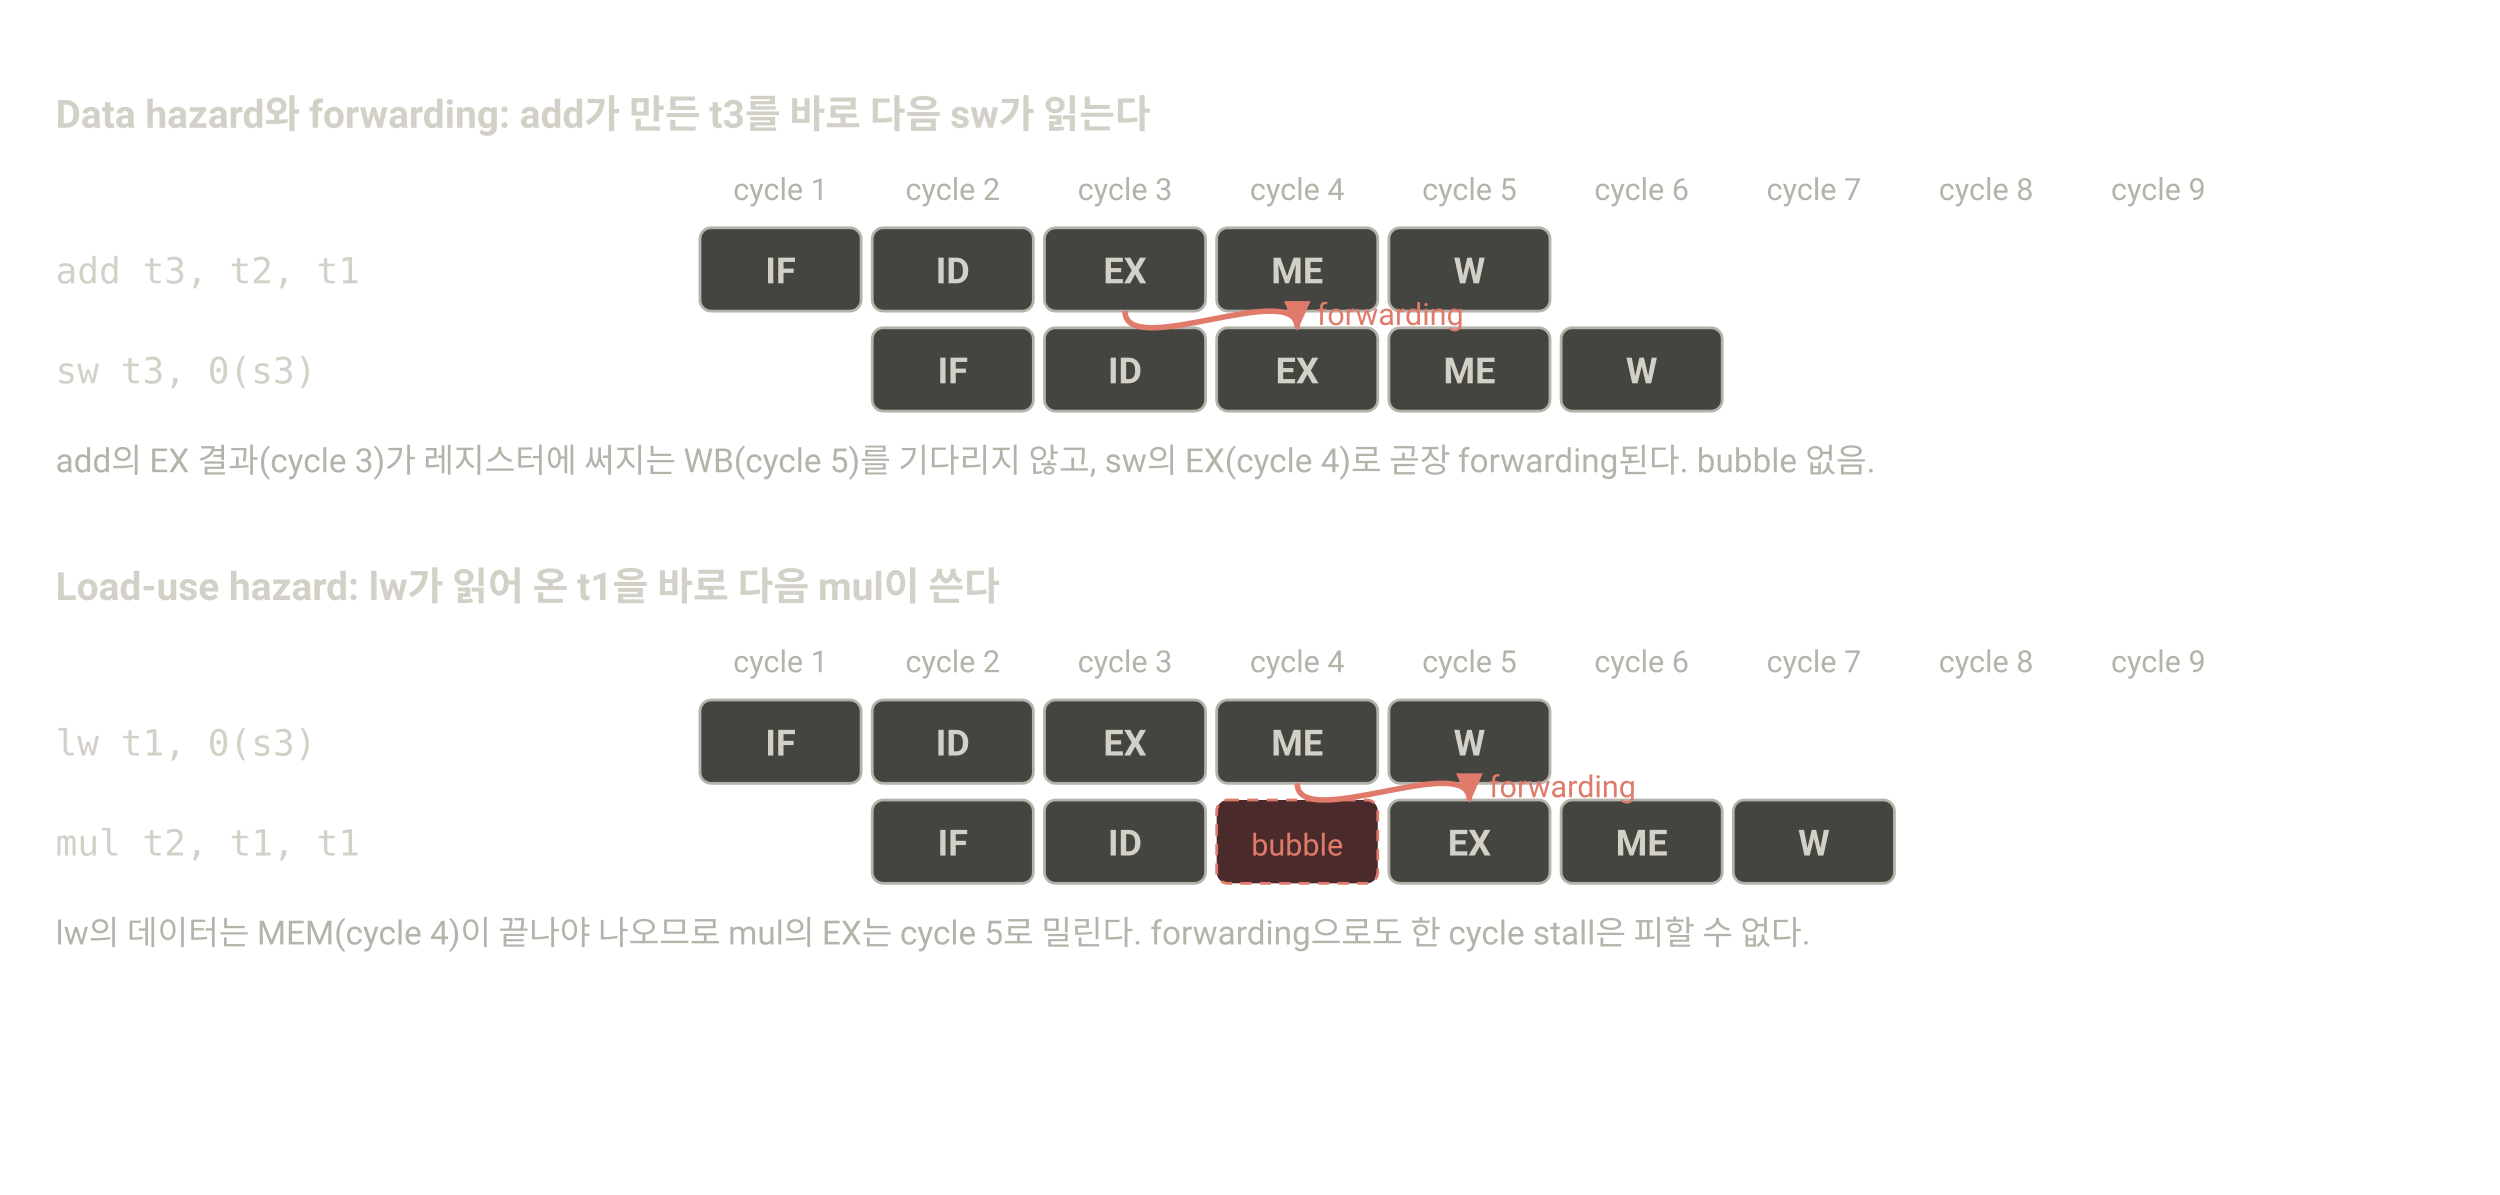
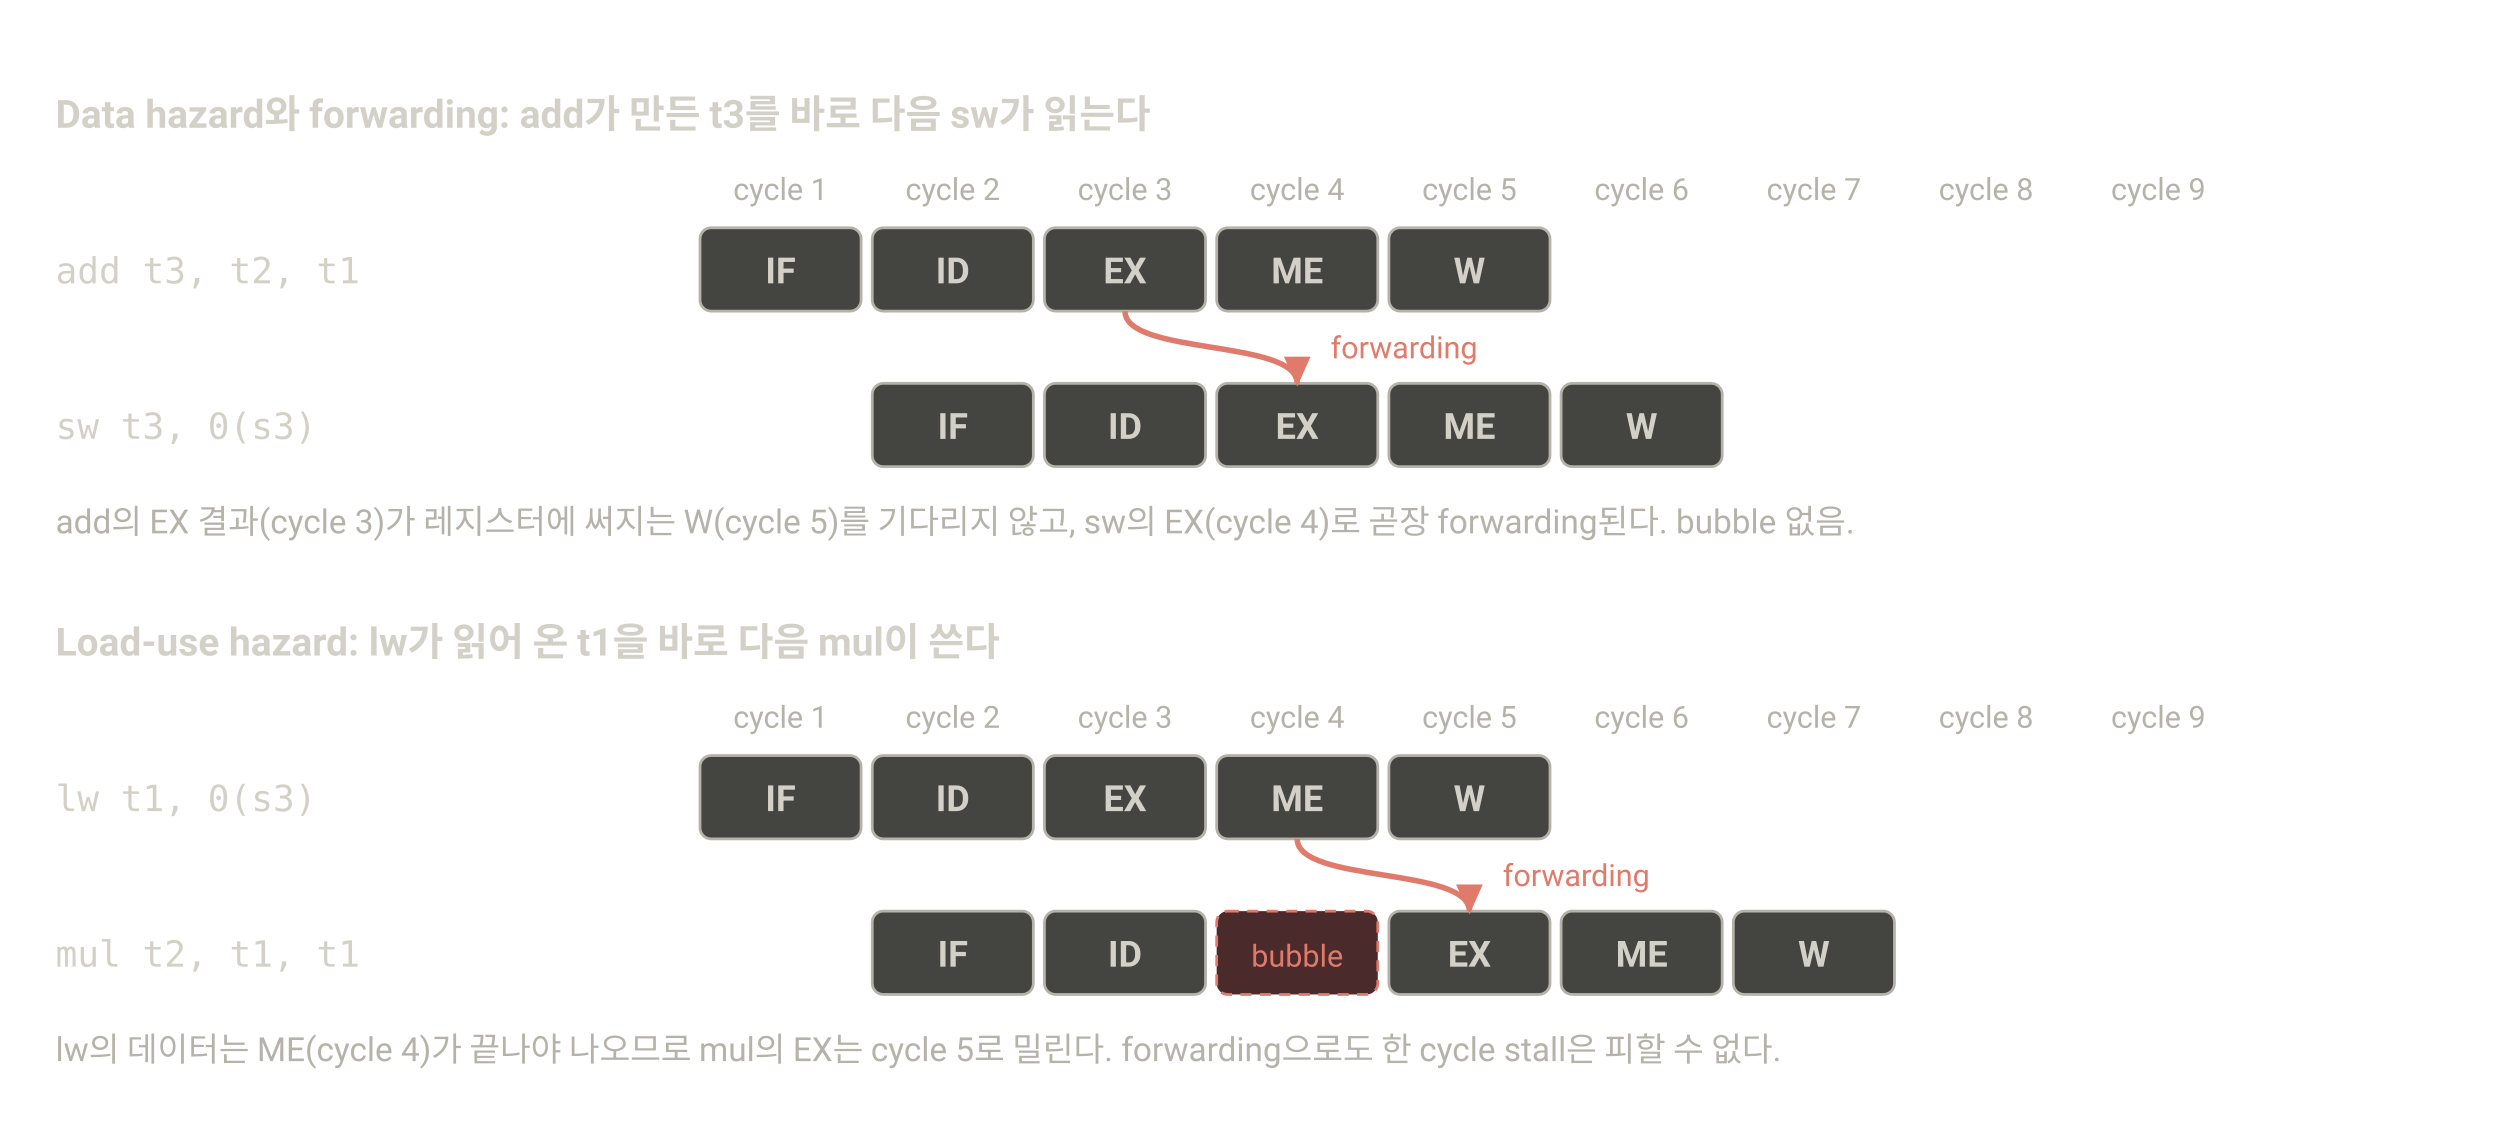
- <svg xmlns="http://www.w3.org/2000/svg" viewBox="0 0 900 430" font-family="-apple-system, 'Segoe UI', Roboto, 'Apple SD Gothic Neo', 'Malgun Gothic', sans-serif" font-size="13">
+ <svg xmlns="http://www.w3.org/2000/svg" viewBox="0 0 900 410" font-family="-apple-system, 'Segoe UI', Roboto, 'Apple SD Gothic Neo', 'Malgun Gothic', sans-serif" font-size="13">
  <defs>
    <marker id="ah" viewBox="0 0 10 10" refX="8" refY="5" markerWidth="6" markerHeight="6" orient="auto">
      <path d="M0,1 L9,5 L0,9 Z" fill="#E07A6A" />
    </marker>
  </defs>
  <text x="20" y="46" font-size="14" font-weight="600" fill="#D3D1C7">Data hazard와 forwarding: add가 만든 t3를 바로 다음 sw가 읽는다</text>
  <text x="281.0" y="72" text-anchor="middle" fill="#B4B2A9" font-size="11">cycle 1</text>
  <text x="343.0" y="72" text-anchor="middle" fill="#B4B2A9" font-size="11">cycle 2</text>
  <text x="405.0" y="72" text-anchor="middle" fill="#B4B2A9" font-size="11">cycle 3</text>
  <text x="467.0" y="72" text-anchor="middle" fill="#B4B2A9" font-size="11">cycle 4</text>
  <text x="529.0" y="72" text-anchor="middle" fill="#B4B2A9" font-size="11">cycle 5</text>
  <text x="591.0" y="72" text-anchor="middle" fill="#B4B2A9" font-size="11">cycle 6</text>
  <text x="653.0" y="72" text-anchor="middle" fill="#B4B2A9" font-size="11">cycle 7</text>
  <text x="715.0" y="72" text-anchor="middle" fill="#B4B2A9" font-size="11">cycle 8</text>
  <text x="777.0" y="72" text-anchor="middle" fill="#B4B2A9" font-size="11">cycle 9</text>
-   <text x="20" y="102.0" font-family="ui-monospace, Menlo, Consolas, monospace" font-size="13" fill="#D3D1C7">add  t3, t2, t1</text>
+   <text x="20" y="102" font-family="ui-monospace, Menlo, Consolas, monospace" font-size="13" fill="#D3D1C7">add  t3, t2, t1</text>
  <rect x="252" y="82" width="58" height="30" rx="4" fill="#444441" stroke="#B4B2A9" />
-   <text x="281.0" y="102.0" text-anchor="middle" fill="#D3D1C7" font-weight="600">IF</text>
+   <text x="281.0" y="102" text-anchor="middle" fill="#D3D1C7" font-weight="600">IF</text>
  <rect x="314" y="82" width="58" height="30" rx="4" fill="#444441" stroke="#B4B2A9" />
-   <text x="343.0" y="102.0" text-anchor="middle" fill="#D3D1C7" font-weight="600">ID</text>
+   <text x="343.0" y="102" text-anchor="middle" fill="#D3D1C7" font-weight="600">ID</text>
  <rect x="376" y="82" width="58" height="30" rx="4" fill="#444441" stroke="#B4B2A9" />
-   <text x="405.0" y="102.0" text-anchor="middle" fill="#D3D1C7" font-weight="600">EX</text>
+   <text x="405.0" y="102" text-anchor="middle" fill="#D3D1C7" font-weight="600">EX</text>
  <rect x="438" y="82" width="58" height="30" rx="4" fill="#444441" stroke="#B4B2A9" />
-   <text x="467.0" y="102.0" text-anchor="middle" fill="#D3D1C7" font-weight="600">ME</text>
+   <text x="467.0" y="102" text-anchor="middle" fill="#D3D1C7" font-weight="600">ME</text>
  <rect x="500" y="82" width="58" height="30" rx="4" fill="#444441" stroke="#B4B2A9" />
-   <text x="529.0" y="102.0" text-anchor="middle" fill="#D3D1C7" font-weight="600">W</text>
-   <text x="20" y="138.0" font-family="ui-monospace, Menlo, Consolas, monospace" font-size="13" fill="#D3D1C7">sw   t3, 0(s3)</text>
-   <rect x="314" y="118" width="58" height="30" rx="4" fill="#444441" stroke="#B4B2A9" />
-   <text x="343.0" y="138.0" text-anchor="middle" fill="#D3D1C7" font-weight="600">IF</text>
-   <rect x="376" y="118" width="58" height="30" rx="4" fill="#444441" stroke="#B4B2A9" />
-   <text x="405.0" y="138.0" text-anchor="middle" fill="#D3D1C7" font-weight="600">ID</text>
-   <rect x="438" y="118" width="58" height="30" rx="4" fill="#444441" stroke="#B4B2A9" />
-   <text x="467.0" y="138.0" text-anchor="middle" fill="#D3D1C7" font-weight="600">EX</text>
-   <rect x="500" y="118" width="58" height="30" rx="4" fill="#444441" stroke="#B4B2A9" />
-   <text x="529.0" y="138.0" text-anchor="middle" fill="#D3D1C7" font-weight="600">ME</text>
-   <rect x="562" y="118" width="58" height="30" rx="4" fill="#444441" stroke="#B4B2A9" />
-   <text x="591.0" y="138.0" text-anchor="middle" fill="#D3D1C7" font-weight="600">W</text>
-   <path d="M 405.0 112 C 405.0 130, 467.0 100, 467.0 118" fill="none" stroke="#E07A6A" stroke-width="2" marker-end="url(#ah)" />
-   <text x="474.0" y="117.0" fill="#E07A6A" font-size="11">forwarding</text>
-   <text x="20" y="170" fill="#B4B2A9" font-size="12">add의 EX 결과(cycle 3)가 레지스터에 써지는 WB(cycle 5)를 기다리지 않고, sw의 EX(cycle 4)로 곧장 forwarding된다. bubble 없음.</text>
-   <text x="20" y="216" font-size="14" font-weight="600" fill="#D3D1C7">Load-use hazard: lw가 읽어 온 t1을 바로 다음 mul이 쓴다</text>
-   <text x="281.0" y="242" text-anchor="middle" fill="#B4B2A9" font-size="11">cycle 1</text>
-   <text x="343.0" y="242" text-anchor="middle" fill="#B4B2A9" font-size="11">cycle 2</text>
-   <text x="405.0" y="242" text-anchor="middle" fill="#B4B2A9" font-size="11">cycle 3</text>
-   <text x="467.0" y="242" text-anchor="middle" fill="#B4B2A9" font-size="11">cycle 4</text>
-   <text x="529.0" y="242" text-anchor="middle" fill="#B4B2A9" font-size="11">cycle 5</text>
-   <text x="591.0" y="242" text-anchor="middle" fill="#B4B2A9" font-size="11">cycle 6</text>
-   <text x="653.0" y="242" text-anchor="middle" fill="#B4B2A9" font-size="11">cycle 7</text>
-   <text x="715.0" y="242" text-anchor="middle" fill="#B4B2A9" font-size="11">cycle 8</text>
-   <text x="777.0" y="242" text-anchor="middle" fill="#B4B2A9" font-size="11">cycle 9</text>
-   <text x="20" y="272.0" font-family="ui-monospace, Menlo, Consolas, monospace" font-size="13" fill="#D3D1C7">lw   t1, 0(s3)</text>
-   <rect x="252" y="252" width="58" height="30" rx="4" fill="#444441" stroke="#B4B2A9" />
-   <text x="281.0" y="272.0" text-anchor="middle" fill="#D3D1C7" font-weight="600">IF</text>
-   <rect x="314" y="252" width="58" height="30" rx="4" fill="#444441" stroke="#B4B2A9" />
-   <text x="343.0" y="272.0" text-anchor="middle" fill="#D3D1C7" font-weight="600">ID</text>
-   <rect x="376" y="252" width="58" height="30" rx="4" fill="#444441" stroke="#B4B2A9" />
-   <text x="405.0" y="272.0" text-anchor="middle" fill="#D3D1C7" font-weight="600">EX</text>
-   <rect x="438" y="252" width="58" height="30" rx="4" fill="#444441" stroke="#B4B2A9" />
-   <text x="467.0" y="272.0" text-anchor="middle" fill="#D3D1C7" font-weight="600">ME</text>
-   <rect x="500" y="252" width="58" height="30" rx="4" fill="#444441" stroke="#B4B2A9" />
-   <text x="529.0" y="272.0" text-anchor="middle" fill="#D3D1C7" font-weight="600">W</text>
-   <text x="20" y="308.0" font-family="ui-monospace, Menlo, Consolas, monospace" font-size="13" fill="#D3D1C7">mul  t2, t1, t1</text>
-   <rect x="314" y="288" width="58" height="30" rx="4" fill="#444441" stroke="#B4B2A9" />
-   <text x="343.0" y="308.0" text-anchor="middle" fill="#D3D1C7" font-weight="600">IF</text>
-   <rect x="376" y="288" width="58" height="30" rx="4" fill="#444441" stroke="#B4B2A9" />
-   <text x="405.0" y="308.0" text-anchor="middle" fill="#D3D1C7" font-weight="600">ID</text>
-   <rect x="438" y="288" width="58" height="30" rx="4" fill="#4A2A2A" stroke="#E07A6A" stroke-dasharray="4 3" />
-   <text x="467.0" y="308.0" text-anchor="middle" fill="#E07A6A" font-size="11">bubble</text>
-   <rect x="500" y="288" width="58" height="30" rx="4" fill="#444441" stroke="#B4B2A9" />
-   <text x="529.0" y="308.0" text-anchor="middle" fill="#D3D1C7" font-weight="600">EX</text>
-   <rect x="562" y="288" width="58" height="30" rx="4" fill="#444441" stroke="#B4B2A9" />
-   <text x="591.0" y="308.0" text-anchor="middle" fill="#D3D1C7" font-weight="600">ME</text>
-   <rect x="624" y="288" width="58" height="30" rx="4" fill="#444441" stroke="#B4B2A9" />
-   <text x="653.0" y="308.0" text-anchor="middle" fill="#D3D1C7" font-weight="600">W</text>
-   <path d="M 467.0 282 C 467.0 300, 529.0 270, 529.0 288" fill="none" stroke="#E07A6A" stroke-width="2" marker-end="url(#ah)" />
-   <text x="536.0" y="287.0" fill="#E07A6A" font-size="11">forwarding</text>
-   <text x="20" y="340" fill="#B4B2A9" font-size="12">lw의 데이터는 MEM(cycle 4)이 끝나야 나오므로 mul의 EX는 cycle 5로 밀린다. forwarding으로도 한 cycle stall은 피할 수 없다.</text>
+   <text x="529.0" y="102" text-anchor="middle" fill="#D3D1C7" font-weight="600">W</text>
+   <text x="20" y="158" font-family="ui-monospace, Menlo, Consolas, monospace" font-size="13" fill="#D3D1C7">sw   t3, 0(s3)</text>
+   <rect x="314" y="138" width="58" height="30" rx="4" fill="#444441" stroke="#B4B2A9" />
+   <text x="343.0" y="158" text-anchor="middle" fill="#D3D1C7" font-weight="600">IF</text>
+   <rect x="376" y="138" width="58" height="30" rx="4" fill="#444441" stroke="#B4B2A9" />
+   <text x="405.0" y="158" text-anchor="middle" fill="#D3D1C7" font-weight="600">ID</text>
+   <rect x="438" y="138" width="58" height="30" rx="4" fill="#444441" stroke="#B4B2A9" />
+   <text x="467.0" y="158" text-anchor="middle" fill="#D3D1C7" font-weight="600">EX</text>
+   <rect x="500" y="138" width="58" height="30" rx="4" fill="#444441" stroke="#B4B2A9" />
+   <text x="529.0" y="158" text-anchor="middle" fill="#D3D1C7" font-weight="600">ME</text>
+   <rect x="562" y="138" width="58" height="30" rx="4" fill="#444441" stroke="#B4B2A9" />
+   <text x="591.0" y="158" text-anchor="middle" fill="#D3D1C7" font-weight="600">W</text>
+   <path d="M 405.0 112 C 405.0 128, 467.0 122, 467.0 138" fill="none" stroke="#E07A6A" stroke-width="2" marker-end="url(#ah)" />
+   <text x="479.0" y="129.0" fill="#E07A6A" font-size="11">forwarding</text>
+   <text x="20" y="192" fill="#B4B2A9" font-size="12">add의 EX 결과(cycle 3)가 레지스터에 써지는 W(cycle 5)를 기다리지 않고, sw의 EX(cycle 4)로 곧장 forwarding된다. bubble 없음.</text>
+   <text x="20" y="236" font-size="14" font-weight="600" fill="#D3D1C7">Load-use hazard: lw가 읽어 온 t1을 바로 다음 mul이 쓴다</text>
+   <text x="281.0" y="262" text-anchor="middle" fill="#B4B2A9" font-size="11">cycle 1</text>
+   <text x="343.0" y="262" text-anchor="middle" fill="#B4B2A9" font-size="11">cycle 2</text>
+   <text x="405.0" y="262" text-anchor="middle" fill="#B4B2A9" font-size="11">cycle 3</text>
+   <text x="467.0" y="262" text-anchor="middle" fill="#B4B2A9" font-size="11">cycle 4</text>
+   <text x="529.0" y="262" text-anchor="middle" fill="#B4B2A9" font-size="11">cycle 5</text>
+   <text x="591.0" y="262" text-anchor="middle" fill="#B4B2A9" font-size="11">cycle 6</text>
+   <text x="653.0" y="262" text-anchor="middle" fill="#B4B2A9" font-size="11">cycle 7</text>
+   <text x="715.0" y="262" text-anchor="middle" fill="#B4B2A9" font-size="11">cycle 8</text>
+   <text x="777.0" y="262" text-anchor="middle" fill="#B4B2A9" font-size="11">cycle 9</text>
+   <text x="20" y="292" font-family="ui-monospace, Menlo, Consolas, monospace" font-size="13" fill="#D3D1C7">lw   t1, 0(s3)</text>
+   <rect x="252" y="272" width="58" height="30" rx="4" fill="#444441" stroke="#B4B2A9" />
+   <text x="281.0" y="292" text-anchor="middle" fill="#D3D1C7" font-weight="600">IF</text>
+   <rect x="314" y="272" width="58" height="30" rx="4" fill="#444441" stroke="#B4B2A9" />
+   <text x="343.0" y="292" text-anchor="middle" fill="#D3D1C7" font-weight="600">ID</text>
+   <rect x="376" y="272" width="58" height="30" rx="4" fill="#444441" stroke="#B4B2A9" />
+   <text x="405.0" y="292" text-anchor="middle" fill="#D3D1C7" font-weight="600">EX</text>
+   <rect x="438" y="272" width="58" height="30" rx="4" fill="#444441" stroke="#B4B2A9" />
+   <text x="467.0" y="292" text-anchor="middle" fill="#D3D1C7" font-weight="600">ME</text>
+   <rect x="500" y="272" width="58" height="30" rx="4" fill="#444441" stroke="#B4B2A9" />
+   <text x="529.0" y="292" text-anchor="middle" fill="#D3D1C7" font-weight="600">W</text>
+   <text x="20" y="348" font-family="ui-monospace, Menlo, Consolas, monospace" font-size="13" fill="#D3D1C7">mul  t2, t1, t1</text>
+   <rect x="314" y="328" width="58" height="30" rx="4" fill="#444441" stroke="#B4B2A9" />
+   <text x="343.0" y="348" text-anchor="middle" fill="#D3D1C7" font-weight="600">IF</text>
+   <rect x="376" y="328" width="58" height="30" rx="4" fill="#444441" stroke="#B4B2A9" />
+   <text x="405.0" y="348" text-anchor="middle" fill="#D3D1C7" font-weight="600">ID</text>
+   <rect x="438" y="328" width="58" height="30" rx="4" fill="#4A2A2A" stroke="#E07A6A" stroke-dasharray="4 3" />
+   <text x="467.0" y="348" text-anchor="middle" fill="#E07A6A" font-size="11">bubble</text>
+   <rect x="500" y="328" width="58" height="30" rx="4" fill="#444441" stroke="#B4B2A9" />
+   <text x="529.0" y="348" text-anchor="middle" fill="#D3D1C7" font-weight="600">EX</text>
+   <rect x="562" y="328" width="58" height="30" rx="4" fill="#444441" stroke="#B4B2A9" />
+   <text x="591.0" y="348" text-anchor="middle" fill="#D3D1C7" font-weight="600">ME</text>
+   <rect x="624" y="328" width="58" height="30" rx="4" fill="#444441" stroke="#B4B2A9" />
+   <text x="653.0" y="348" text-anchor="middle" fill="#D3D1C7" font-weight="600">W</text>
+   <path d="M 467.0 302 C 467.0 318, 529.0 312, 529.0 328" fill="none" stroke="#E07A6A" stroke-width="2" marker-end="url(#ah)" />
+   <text x="541.0" y="319.0" fill="#E07A6A" font-size="11">forwarding</text>
+   <text x="20" y="382" fill="#B4B2A9" font-size="12">lw의 데이터는 ME(cycle 4)가 끝나야 나오므로 mul의 EX는 cycle 5로 밀린다. forwarding으로도 한 cycle stall은 피할 수 없다.</text>
</svg>
